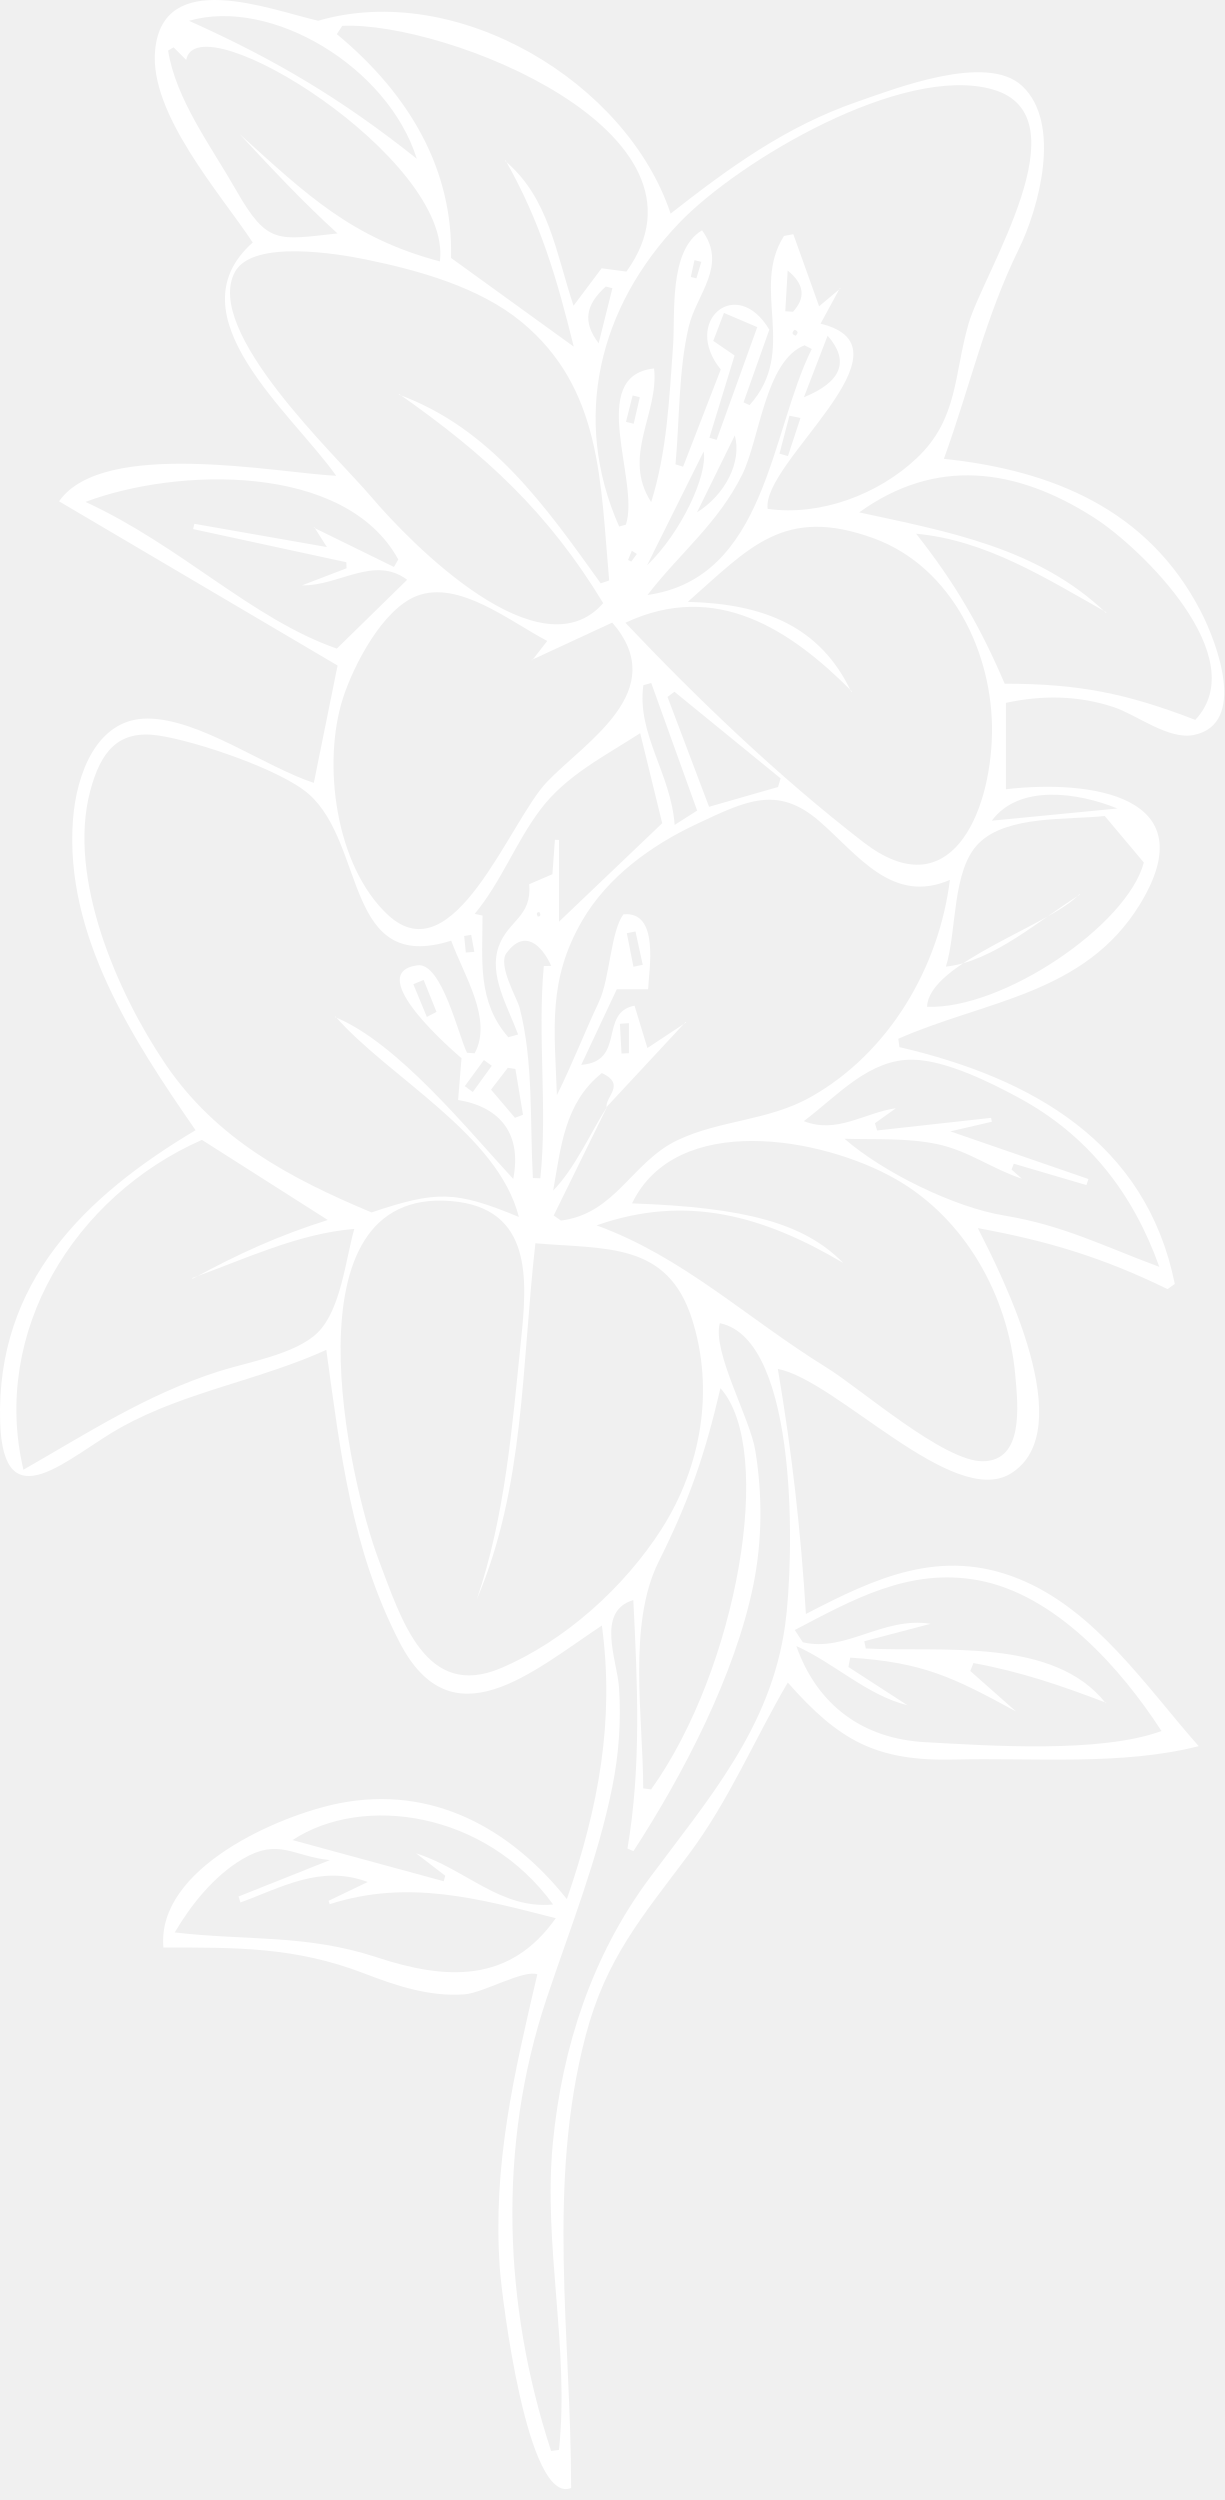
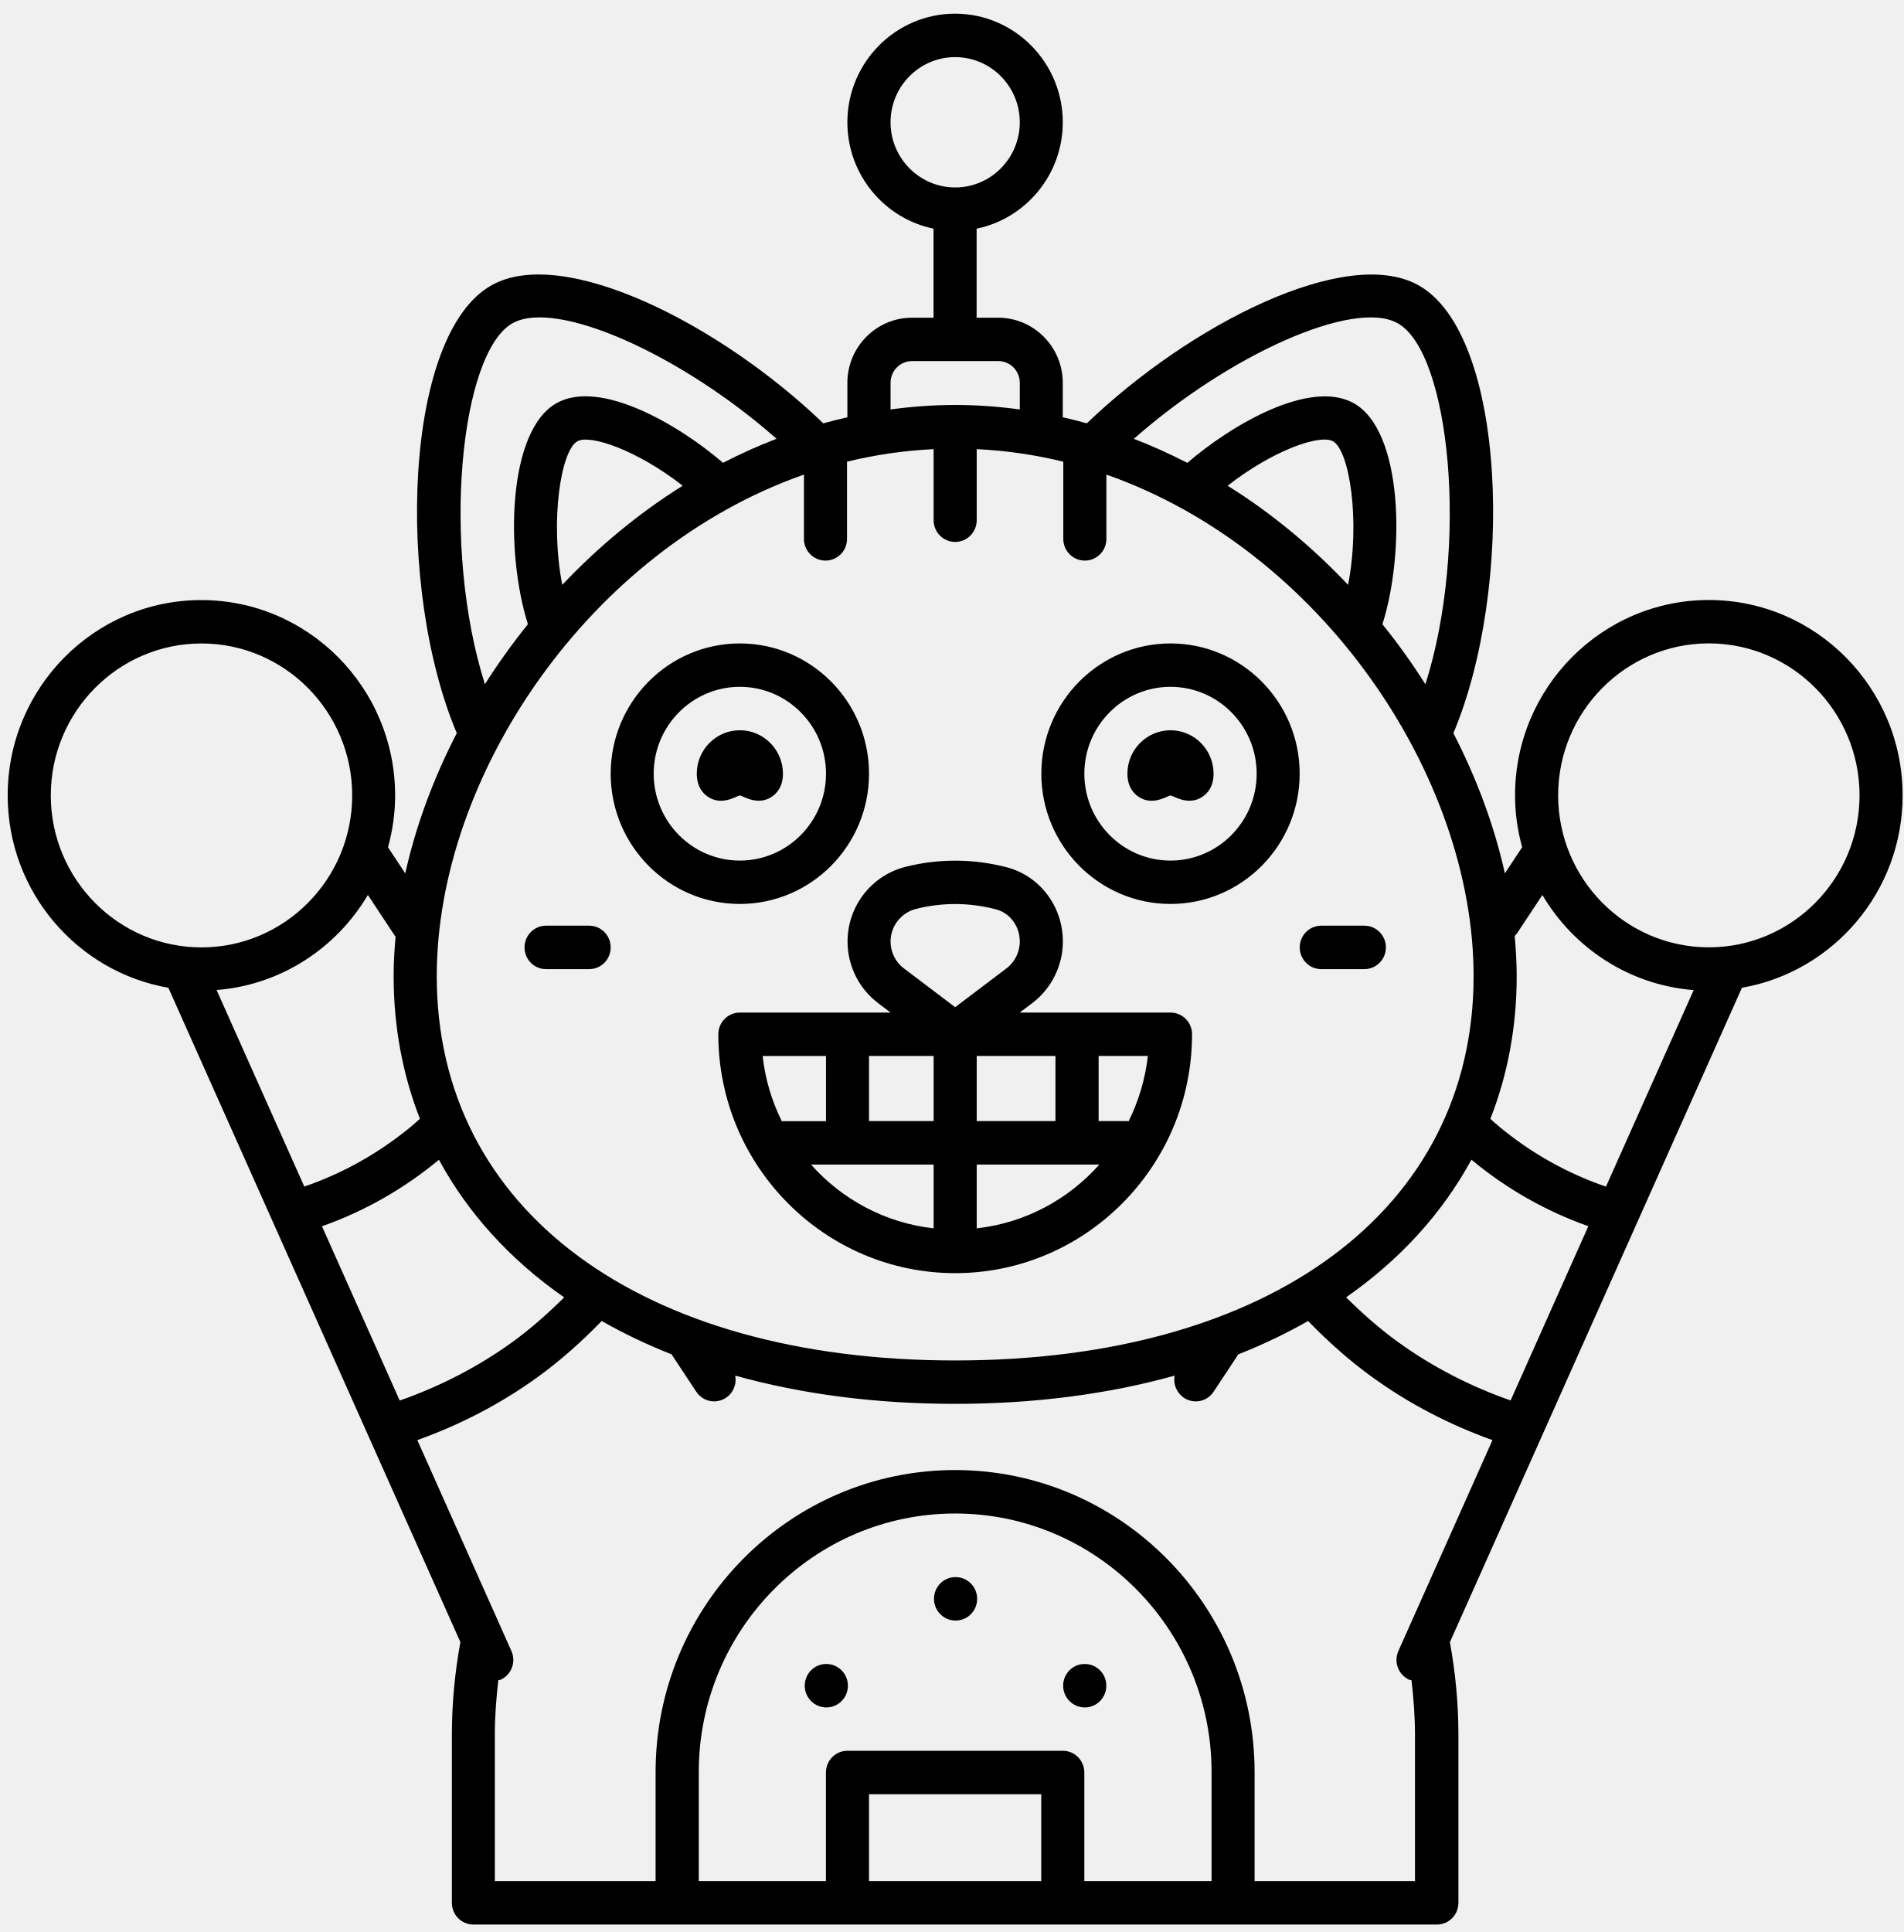
- <svg xmlns="http://www.w3.org/2000/svg" width="95" height="194" viewBox="0 0 95 194" fill="none">
-   <path d="M24.351 60.758C25.003 57.535 25.626 54.472 26.196 51.644C19.026 47.418 11.811 43.162 4.584 38.903C7.989 34.003 21.548 36.707 26.088 36.921C22.663 32.059 13.252 24.468 19.612 18.818C17.099 15.016 11.597 8.845 12.034 3.942C12.608 -2.555 20.879 0.735 24.689 1.61C35.483 -1.527 48.638 6.356 52.039 16.576C56.6 13.002 60.995 9.803 66.531 7.892C69.416 6.897 76.552 4.09 79.31 6.662C82.43 9.572 80.597 16.192 79.074 19.296C76.424 24.704 75.293 29.958 73.246 35.605C81.666 36.492 89.08 39.534 93.166 47.414C94.425 49.841 96.815 56.16 92.658 57.031C90.689 57.444 88.217 55.467 86.421 54.872C83.681 53.964 80.882 53.931 78.059 54.542V61.245C84.535 60.49 93.665 61.691 88.448 70.19C84.156 77.182 76.445 77.636 69.709 80.608C69.738 80.822 69.767 81.041 69.796 81.256C79.983 83.629 88.931 88.578 91.164 99.632C90.978 99.768 90.788 99.9 90.603 100.036C85.592 97.589 81.336 96.301 75.88 95.302C77.77 99.017 83.887 111.041 78.414 114.359C73.94 117.071 64.925 107.115 60.36 106.228C61.445 112.609 62.143 118.784 62.539 125.244C67.942 122.437 73.007 120.063 79.079 122.528C84.993 124.926 88.935 130.878 93.017 135.501C87.078 137.024 80.193 136.388 74.064 136.541C67.971 136.689 65.094 135.059 61.132 130.564C58.498 135.063 56.583 139.711 53.425 143.933C49.81 148.771 47.02 151.97 45.443 157.98C42.409 169.549 44.32 181.317 44.32 193.068C40.923 194.459 38.942 178.254 38.785 176.025C38.219 167.981 39.891 160.943 41.695 153.208C40.655 152.82 37.485 154.649 36.065 154.76C33.332 154.966 30.744 154.095 28.239 153.13C22.877 151.07 18.333 151.128 12.682 151.128C12.121 144.957 21.688 140.846 26.344 139.93C33.498 138.526 39.573 141.832 43.99 147.372C46.454 140.198 47.7 133.54 46.706 126.139C41.257 129.767 35.062 135.265 31.021 127.468C27.269 120.224 26.41 112.663 25.321 104.75C20.165 107.099 14.403 107.986 9.425 110.743C5.343 113.005 0.241 118.239 0.01 110.322C-0.303 99.487 6.594 92.821 15.175 87.703C10.362 80.748 4.976 72.567 5.665 63.577C5.929 60.135 7.465 55.751 11.444 55.76C15.476 55.768 20.537 59.503 24.363 60.754L24.351 60.758ZM83.8 69.422L83.763 69.389C81.485 71.824 72.058 74.697 71.942 78.127C77.762 78.358 87.449 71.853 88.762 66.933C87.841 65.835 86.929 64.749 85.728 63.321C82.876 63.639 78.158 63.247 75.958 65.431C73.849 67.523 74.27 72.233 73.403 75.007C77.06 74.639 80.754 71.308 83.796 69.426L83.8 69.422ZM18.531 10.344C23.789 15.111 27.273 18.467 34.137 20.287C35.124 12.3 15.315 -7.67595e-05 14.449 4.652C14.123 4.326 13.796 4 13.47 3.673C13.33 3.756 13.186 3.843 13.045 3.925C13.644 7.727 16.426 11.421 18.312 14.74C20.764 19.049 21.565 18.611 26.192 18.116C23.48 15.656 21.032 13.023 18.535 10.34L18.531 10.344ZM24.343 40.942C26.419 41.961 28.495 42.977 30.571 43.996C30.683 43.802 30.794 43.608 30.905 43.414C26.778 35.877 13.701 36.286 6.631 38.948C14.04 42.349 19.55 48.037 26.138 50.332C28.231 48.285 29.919 46.629 31.595 44.991C29.031 43.071 26.291 45.486 23.434 45.424C24.586 44.983 25.738 44.541 26.893 44.099C26.889 43.942 26.881 43.785 26.877 43.629L14.985 41.057C15.018 40.921 15.051 40.785 15.084 40.648C18.399 41.23 21.713 41.812 25.366 42.452C24.863 41.66 24.623 41.28 24.384 40.904L24.347 40.946L24.343 40.942ZM79.326 91.476C76.99 90.716 75.17 89.296 72.71 88.78C70.369 88.289 67.905 88.442 65.532 88.368C68.541 90.984 74.031 93.68 77.898 94.32C82.558 95.091 85.674 96.726 89.963 98.307C87.92 92.586 84.436 88.091 79.041 85.177C76.862 84.001 73.457 82.304 70.898 82.234C67.468 82.139 65.008 85.016 62.374 87.001C64.966 88.008 67.009 86.37 69.523 85.998C68.822 86.502 68.359 86.832 67.897 87.162C67.951 87.348 68.008 87.534 68.062 87.724C71.009 87.398 73.96 87.072 76.907 86.746C76.928 86.845 76.949 86.944 76.969 87.047C76.02 87.266 75.075 87.489 73.746 87.794C77.564 89.111 81.014 90.303 84.461 91.492C84.411 91.649 84.358 91.806 84.308 91.963C82.43 91.41 80.552 90.857 78.67 90.303C78.612 90.456 78.554 90.605 78.496 90.757C78.785 91.013 79.074 91.269 79.363 91.525L79.322 91.484L79.326 91.476ZM85.856 132.141C82.385 130.816 79.207 129.718 75.537 129.053C75.454 129.26 75.372 129.462 75.293 129.668C76.478 130.717 77.663 131.765 78.847 132.814C73.964 130.151 71.612 128.991 65.978 128.632C65.932 128.876 65.887 129.115 65.837 129.359C67.364 130.349 68.892 131.336 70.419 132.327C67.294 131.559 64.764 129.066 61.796 127.733C63.414 132.331 66.964 134.927 71.769 135.191C76.825 135.472 85.377 136.062 90.132 134.328C86.971 129.441 81.881 123.716 75.876 122.623C70.555 121.653 66.188 124.125 61.672 126.49C61.883 126.808 62.089 127.122 62.3 127.439C65.623 128.24 68.52 125.421 72.219 126.007C70.27 126.519 68.669 126.94 67.067 127.361C67.109 127.547 67.146 127.737 67.187 127.922C72.97 128.228 81.774 127.01 85.815 132.182L85.852 132.137L85.856 132.141ZM85.856 47.513C81.188 44.896 76.561 41.924 71.092 41.416C74.101 45.234 76.053 48.582 77.964 53.056C83.693 53.056 87.408 53.799 92.753 55.863C97.285 51.033 88.588 42.531 84.903 40.17C78.79 36.257 72.573 35.505 66.675 39.761C73.539 41.251 80.548 42.502 85.819 47.554L85.856 47.513ZM39.185 12.478C42.587 15.326 43.135 19.61 44.506 23.725C45.401 22.532 46.078 21.628 46.685 20.82C47.507 20.927 48.093 21.005 48.609 21.075C56.418 10.274 34.521 1.626 26.559 2.006C26.419 2.221 26.278 2.435 26.138 2.65C31.842 7.372 35.173 13.229 35 20.015C38.335 22.425 41.208 24.501 44.522 26.899C43.21 21.591 41.943 17.224 39.227 12.441L39.185 12.478ZM14.915 99.182L14.956 99.227C18.465 97.308 21.639 95.868 25.436 94.671C22.085 92.537 18.927 90.526 15.67 88.454C5.789 92.813 -0.708 103.355 1.818 114.05C6.862 111.168 11.332 108.238 16.921 106.434C19.158 105.712 22.939 105.105 24.652 103.409C26.452 101.63 26.819 97.737 27.492 95.364C23.145 95.719 19.001 97.708 14.915 99.178V99.182ZM41.253 51.207L41.29 51.248C41.641 50.794 41.996 50.344 42.467 49.737C39.54 48.21 35.627 45.003 32.362 46.237C29.688 47.248 27.426 51.657 26.617 54.17C24.995 59.202 26.006 67.172 30.096 70.99C35.219 75.766 39.544 63.705 42.442 60.68C45.426 57.555 52.109 53.613 47.511 48.313C45.443 49.271 43.35 50.241 41.257 51.211L41.253 51.207ZM66.106 53.65C61.35 48.862 55.564 45.024 48.53 48.326C54.21 54.323 60.451 60.292 66.997 65.352C73.671 70.512 76.862 63.227 76.978 56.932C77.093 50.753 73.882 43.996 67.814 41.779C60.839 39.229 58.164 42.485 53.372 46.704C59.258 46.852 63.654 48.59 66.06 53.692L66.106 53.65ZM30.942 30.618C38.124 33.244 42.351 39.328 46.615 45.267C46.834 45.193 47.053 45.119 47.271 45.044C46.586 37.396 46.714 30.136 40.469 24.98C37.212 22.293 32.482 20.972 28.404 20.139C26.249 19.697 19.625 18.562 18.238 21.092C15.724 25.682 26.13 35.39 28.788 38.531C31.97 42.287 41.938 52.379 46.809 46.803C42.537 39.753 37.666 35.27 30.976 30.581L30.938 30.623L30.942 30.618ZM47.061 85.908C46.995 85.07 48.584 84.129 46.702 83.27C43.783 85.598 43.528 89.061 42.925 92.388C44.642 90.63 45.827 87.889 47.139 85.833C45.748 88.665 44.357 91.492 42.966 94.324C43.156 94.456 43.346 94.584 43.532 94.716C47.779 94.179 49.038 90.151 52.588 88.471C55.894 86.906 59.617 86.981 62.898 85.136C68.999 81.706 72.862 75.069 73.713 68.279C69.247 70.223 66.559 66.31 63.588 63.73C60.315 60.89 57.863 62.157 54.032 63.957C50.549 65.592 47.164 68.035 45.191 71.42C42.467 76.096 43.041 79.91 43.214 84.987C44.39 82.622 45.352 80.129 46.479 77.739C47.333 75.919 47.374 72.328 48.373 70.953C51.205 70.668 50.355 75.283 50.293 76.769H47.861C46.986 78.635 46.124 80.472 45.104 82.634C48.592 82.362 46.454 78.577 49.24 78.04C49.562 79.105 49.88 80.154 50.239 81.326C51.267 80.649 52.257 79.993 53.248 79.337L53.211 79.299C51.16 81.504 49.112 83.708 47.061 85.912V85.908ZM65.226 22.372L65.189 22.334C64.69 23.255 64.186 24.179 63.674 25.12C71.393 26.965 59.06 35.894 59.572 39.489C63.666 40.066 68.165 38.366 71.137 35.555C74.369 32.505 74.014 29.071 75.161 25.116C76.317 21.133 84.242 9.006 77.04 6.943C70.027 4.932 57.297 12.511 52.728 17.278C46.471 23.804 44.332 32.484 48.047 40.859C48.221 40.809 48.394 40.764 48.567 40.715C49.686 37.384 45.468 29.157 50.755 28.592C51.155 32.063 48.221 35.402 50.532 38.964C51.77 34.969 51.927 31.002 52.228 26.862C52.41 24.324 51.882 19.42 54.478 17.872C56.492 20.63 54.049 22.784 53.442 25.368C52.65 28.744 52.74 32.579 52.418 36.034C52.617 36.096 52.81 36.158 53.009 36.215C53.999 33.656 54.99 31.101 55.931 28.67C52.889 24.947 57.149 21.298 59.7 25.583C59.01 27.523 58.354 29.376 57.698 31.225L58.168 31.436C61.97 27.213 58.214 22.417 60.839 18.31C61.078 18.265 61.318 18.219 61.561 18.174C62.217 20.011 62.878 21.847 63.563 23.767C64.12 23.296 64.677 22.834 65.23 22.367L65.226 22.372ZM25.985 78.92C30.814 80.884 36.288 87.654 39.825 91.484C40.494 88.116 38.934 85.916 35.549 85.359C35.627 84.393 35.71 83.406 35.813 82.118C35.297 81.669 28.074 75.506 32.391 74.908C34.286 74.647 35.594 80.43 36.242 81.697C36.441 81.71 36.635 81.722 36.833 81.735C38.257 79.101 35.999 75.7 35.012 72.996C26.745 75.613 28.4 65.571 23.979 61.637C21.858 59.747 15.254 57.518 12.302 57.076C9.153 56.606 7.807 58.343 6.998 61.39C5.211 68.126 9.116 77.066 12.818 82.544C16.764 88.388 22.493 91.43 28.829 94.084C33.906 92.388 35.318 92.392 40.263 94.435C38.636 88 30.212 83.646 26.026 78.878L25.989 78.92H25.985ZM37.002 124.1C39.202 117.641 39.73 110.814 40.424 104.073C40.907 99.388 41.398 93.713 34.979 93.201C21.982 92.165 27.038 114.854 29.419 121.137C31.169 125.751 33.048 131.906 38.855 129.454C43.821 127.357 48.456 123.163 51.337 118.652C54.412 113.831 55.452 107.895 53.706 102.377C51.803 96.363 47.032 96.949 41.546 96.478C40.469 105.976 40.725 115.387 37.002 124.1ZM46.301 95.091C53.017 97.539 57.892 102.253 64.12 106.108C66.824 107.784 73.246 113.435 76.276 113.393C79.425 113.352 79.021 109.229 78.777 106.624C78.208 100.528 74.889 94.571 69.519 91.505C63.778 88.223 52.484 86.254 49.046 93.383C57.871 93.692 62.407 94.918 65.441 98.01C59.303 94.382 53.327 92.623 46.297 95.087L46.301 95.091ZM42.768 190.195C42.97 190.167 43.173 190.142 43.375 190.113C44.209 182.279 42.132 174.209 42.904 166.264C43.623 158.863 45.938 151.747 50.404 145.741C54.994 139.575 59.807 134.073 60.921 126.143C61.619 121.186 62.056 103.958 55.857 102.678C55.258 104.907 58.197 110.021 58.614 112.572C59.167 115.985 59.155 119.527 58.474 122.924C57.062 129.945 53.038 137.672 49.154 143.649C49.001 143.583 48.844 143.512 48.691 143.446C49.773 137.065 49.471 130.692 49.145 124.166C46.219 125.037 47.895 128.847 48.035 130.94C48.208 133.511 48.027 136.112 47.519 138.642C46.396 144.264 44.225 149.667 42.417 155.086C38.595 166.544 39.062 178.878 42.764 190.191L42.768 190.195ZM13.561 149.956C19.072 150.612 23.736 150.075 29.238 151.887C34.637 153.666 39.565 153.91 43.127 148.853C37.089 147.306 31.619 145.82 25.585 147.764C25.556 147.677 25.523 147.59 25.494 147.504C26.509 147.017 27.521 146.53 28.536 146.043C24.879 144.672 21.825 146.48 18.659 147.632C18.609 147.479 18.56 147.322 18.51 147.169C20.871 146.228 23.232 145.287 25.593 144.346C22.733 144.049 21.627 142.604 18.824 144.259C16.62 145.564 14.837 147.784 13.561 149.956ZM49.909 138.778C50.115 138.803 50.322 138.828 50.528 138.856C57.186 129.557 60.203 112.514 55.906 107.722C54.693 112.939 53.479 116.439 51.106 121.199C48.683 126.057 49.913 133.309 49.913 138.782L49.909 138.778ZM39.445 80.488C39.697 80.418 39.953 80.348 40.205 80.278C39.404 78.106 37.902 75.663 38.702 73.438C39.425 71.42 41.282 71.172 41.068 68.613C41.769 68.312 42.31 68.076 42.867 67.841C42.937 66.896 42.999 66.029 43.061 65.166L43.379 65.179V71.523C46.07 68.956 48.609 66.533 51.386 63.883C50.846 61.675 50.239 59.194 49.678 56.895C46.871 58.707 43.928 60.172 41.926 62.834C40.003 65.389 38.905 68.419 36.837 70.916C37.039 70.962 37.241 71.007 37.444 71.048C37.444 74.524 37.018 77.71 39.45 80.496L39.445 80.488ZM42.921 147.789C37.683 140.549 28.136 139.211 22.7 142.79C26.662 143.867 30.55 144.928 34.434 145.985C34.472 145.84 34.513 145.7 34.55 145.556C33.906 145.06 33.266 144.565 32.288 143.818C36.16 145.044 38.822 148.177 42.917 147.789H42.921ZM32.342 12.317C30.117 5.201 21.057 -0.235 14.667 1.614C21.416 4.643 26.53 7.694 32.342 12.317ZM50.247 46.171C59.477 44.863 59.778 33.528 62.993 27.081C62.807 26.986 62.618 26.891 62.432 26.796C59.382 27.985 58.956 34.081 57.594 36.831C55.708 40.632 52.765 42.902 50.247 46.167V46.171ZM55.023 62.607C57.087 62.017 58.73 61.542 60.376 61.072C60.442 60.849 60.508 60.626 60.575 60.403C57.83 58.162 55.085 55.921 52.336 53.679C52.158 53.811 51.977 53.948 51.799 54.08C52.843 56.841 53.888 59.602 55.023 62.607ZM42.199 74.965C42.392 74.965 42.582 74.957 42.776 74.953C42.054 73.368 40.725 72.031 39.301 73.958C38.607 74.899 40.135 77.487 40.316 78.181C41.41 82.395 41.113 87.092 41.352 91.414C41.546 91.422 41.736 91.426 41.93 91.434C42.496 85.99 41.699 80.467 42.199 74.965ZM50.536 53.002C50.334 53.06 50.128 53.114 49.925 53.172C49.401 56.957 52.076 60.04 52.352 64.015C53.231 63.453 53.702 63.152 54.098 62.9C52.86 59.458 51.7 56.23 50.536 53.002ZM57 27.589C56.265 29.983 55.654 31.976 55.048 33.97L55.609 34.131C56.637 31.283 57.665 28.435 58.763 25.385C57.892 25.013 57.128 24.687 56.179 24.283C55.861 25.116 55.63 25.719 55.349 26.454C55.939 26.858 56.443 27.201 57.004 27.585L57 27.589ZM86.71 62.739C83.648 61.493 79.083 60.82 76.965 63.685C80.338 63.358 83.268 63.074 86.71 62.739ZM50.21 43.872C52.843 41.354 54.92 36.892 54.606 35.035C53.104 38.052 51.659 40.962 50.21 43.872ZM62.382 30.829C65.321 29.628 65.945 28.01 64.223 26.049C63.604 27.659 63.076 29.021 62.382 30.829ZM54.086 39.761C56.286 38.382 57.582 35.832 57.021 33.788C56.042 35.778 55.064 37.767 54.086 39.761ZM46.454 26.644L47.523 22.363C47.35 22.322 47.176 22.277 47.007 22.235C45.48 23.622 45.162 24.943 46.458 26.644H46.454ZM39.961 86.741C40.168 86.663 40.374 86.585 40.585 86.506C40.386 85.322 40.188 84.137 39.994 82.952C39.8 82.923 39.602 82.89 39.408 82.861C38.995 83.398 38.583 83.935 38.104 84.554C38.797 85.367 39.379 86.056 39.965 86.746L39.961 86.741ZM60.934 24.155C61.136 24.167 61.334 24.179 61.536 24.192C62.506 23.139 62.461 22.078 61.123 20.993C61.062 22.045 61 23.098 60.938 24.151L60.934 24.155ZM33.122 78.915C33.374 78.783 33.621 78.655 33.873 78.523C33.539 77.698 33.209 76.872 32.874 76.043C32.606 76.154 32.342 76.266 32.074 76.377C32.424 77.223 32.771 78.069 33.122 78.911V78.915ZM62.118 32.435C61.833 32.377 61.549 32.315 61.26 32.257L60.488 35.204L61.144 35.39C61.47 34.403 61.792 33.417 62.118 32.431V32.435ZM49.154 75.019C49.393 74.969 49.636 74.92 49.876 74.87C49.69 74.008 49.5 73.145 49.314 72.282C49.092 72.328 48.869 72.373 48.642 72.419C48.811 73.285 48.98 74.152 49.154 75.019ZM36.065 84.285C36.271 84.438 36.482 84.587 36.688 84.74C37.179 84.063 37.67 83.382 38.162 82.705C37.959 82.556 37.753 82.407 37.551 82.259C37.056 82.936 36.56 83.613 36.069 84.285H36.065ZM48.803 79.398C48.572 79.415 48.336 79.431 48.105 79.448C48.146 80.216 48.188 80.983 48.229 81.755C48.423 81.747 48.613 81.735 48.807 81.726V79.403L48.803 79.398ZM49.645 30.825C49.459 30.779 49.277 30.734 49.092 30.689C48.918 31.37 48.745 32.055 48.576 32.736C48.774 32.785 48.972 32.835 49.174 32.885C49.331 32.199 49.488 31.51 49.649 30.825H49.645ZM36.147 73.917C36.366 73.9 36.589 73.88 36.808 73.863C36.725 73.422 36.643 72.984 36.564 72.542C36.383 72.571 36.201 72.604 36.019 72.633C36.061 73.062 36.106 73.488 36.147 73.917ZM53.607 21.492C53.752 21.529 53.896 21.562 54.041 21.6C54.169 21.174 54.296 20.745 54.42 20.32C54.243 20.275 54.065 20.233 53.892 20.188C53.797 20.621 53.702 21.059 53.607 21.492ZM49.422 42.989C49.29 42.906 49.158 42.824 49.03 42.741C48.931 42.977 48.836 43.216 48.737 43.451C48.819 43.492 48.902 43.534 48.984 43.579C49.129 43.381 49.277 43.187 49.422 42.989ZM41.868 70.784C41.658 70.772 41.608 70.883 41.72 71.114C41.93 71.139 41.98 71.028 41.868 70.784ZM61.739 26.049C61.965 25.839 61.941 25.686 61.66 25.591C61.429 25.806 61.454 25.958 61.739 26.049Z" fill="white" />
+ <svg xmlns="http://www.w3.org/2000/svg" width="135" height="137" viewBox="0 0 135 137" fill="none">
+   <path d="M62.269 71.13L63.161 71.802H52.468C51.623 71.802 50.941 72.49 50.941 73.342C50.941 82.679 58.479 90.28 67.739 90.28C76.998 90.28 84.537 82.679 84.537 73.342C84.537 72.49 83.854 71.802 83.009 71.802H72.316L73.209 71.13C74.563 70.103 75.376 68.473 75.376 66.768V66.763C75.376 64.275 73.744 62.115 71.403 61.502C69.056 60.888 66.584 60.872 64.232 61.464C61.802 62.073 60.106 64.259 60.106 66.768C60.106 68.478 60.915 70.108 62.274 71.13L62.269 71.13ZM69.266 79.498V74.877H74.851V79.498H69.266ZM66.211 79.498H61.628V74.877H66.211V79.498ZM58.578 74.882V79.504H55.523C55.497 79.504 55.476 79.519 55.45 79.519C54.741 78.096 54.264 76.534 54.085 74.883H58.584L58.578 74.882ZM57.513 82.579H66.211V87.104C62.767 86.718 59.712 85.051 57.513 82.579ZM69.266 87.104V82.579H77.964C75.765 85.051 72.71 86.718 69.266 87.104ZM80.032 79.514C80.006 79.514 79.985 79.498 79.959 79.498H77.912V74.877H81.403C81.219 76.529 80.741 78.085 80.038 79.514L80.032 79.514ZM64.967 64.45C65.875 64.222 66.809 64.106 67.738 64.106C68.71 64.106 69.681 64.233 70.631 64.482C71.623 64.741 72.321 65.678 72.321 66.763V66.768C72.321 67.509 71.969 68.224 71.376 68.669L67.738 71.421L64.101 68.669C63.508 68.224 63.156 67.509 63.156 66.768C63.156 65.673 63.901 64.72 64.967 64.45ZM134.929 56.404C134.929 48.761 128.767 42.547 121.186 42.547C113.606 42.547 107.443 48.761 107.443 56.404C107.443 57.68 107.626 58.908 107.947 60.078L106.723 61.931C105.973 58.569 104.734 55.214 103.07 51.99C107.401 41.722 106.87 23.682 100.571 20.216C95.479 17.395 84.424 22.968 77.076 30.019C76.514 29.86 75.947 29.717 75.37 29.59V27.15C75.37 24.604 73.317 22.529 70.787 22.529H69.259V16.214C72.74 15.5 75.37 12.387 75.37 8.672C75.37 4.427 71.942 0.97 67.732 0.97C63.522 0.97 60.094 4.427 60.094 8.672C60.094 12.387 62.724 15.5 66.204 16.214V22.529H64.677C62.152 22.529 60.094 24.599 60.094 27.15V29.59C59.522 29.717 58.955 29.865 58.388 30.019C51.039 22.963 39.984 17.395 34.892 20.211C28.593 23.678 28.058 41.722 32.394 51.99C30.73 55.209 29.491 58.564 28.74 61.931L27.517 60.083C27.837 58.908 28.021 57.68 28.021 56.41C28.021 48.767 21.858 42.552 14.277 42.552C6.708 42.547 0.545 48.761 0.545 56.404C0.545 63.238 5.479 68.917 11.941 70.044L32.65 116.443C32.256 118.597 32.046 120.805 32.046 123.007V134.932C32.046 135.784 32.728 136.472 33.574 136.472H101.899C102.745 136.472 103.427 135.784 103.427 134.932V123.007C103.427 120.805 103.217 118.603 102.823 116.449L123.532 70.044C129.994 68.917 134.929 63.237 134.929 56.404ZM63.155 8.671C63.155 6.125 65.208 4.05 67.738 4.05C70.263 4.05 72.321 6.119 72.321 8.671C72.321 11.217 70.268 13.292 67.738 13.292C65.213 13.292 63.155 11.222 63.155 8.671ZM121.187 45.623C127.082 45.623 131.875 50.46 131.875 56.399C131.875 62.343 127.077 67.176 121.187 67.176C115.292 67.176 110.5 62.338 110.5 56.399C110.5 50.455 115.298 45.623 121.187 45.623ZM107.603 66.154L109.382 63.465C111.608 67.234 115.545 69.849 120.112 70.209L113.891 84.145C111.141 83.203 108.574 81.768 106.274 79.852C106.07 79.683 105.886 79.508 105.692 79.339C106.91 76.237 107.56 72.849 107.56 69.218C107.56 68.276 107.503 67.323 107.419 66.371C107.482 66.302 107.55 66.239 107.603 66.154ZM107.125 99.305C104.29 98.315 101.613 96.944 99.167 95.181C97.844 94.229 96.621 93.138 95.461 91.995C99.272 89.338 102.28 86.046 104.348 82.234C106.857 84.315 109.645 85.892 112.642 86.951L107.13 99.305H107.125ZM99.109 22.915C102.847 24.974 104.196 38.715 101.088 48.522C100.159 47.056 99.141 45.632 98.038 44.267C99.645 39.201 99.513 30.531 95.991 28.584C92.894 26.874 87.351 30.113 84.201 32.823C82.973 32.188 81.708 31.616 80.411 31.119C87.151 25.164 95.997 21.184 99.109 22.915ZM95.603 41.472C93.067 38.794 90.201 36.401 87.062 34.443C90.295 31.913 93.608 30.78 94.526 31.288C95.713 31.945 96.479 36.968 95.603 41.472ZM63.156 27.144C63.156 26.292 63.838 25.604 64.683 25.604H70.793C71.639 25.604 72.321 26.292 72.321 27.144V29.034C70.82 28.832 69.292 28.716 67.738 28.716C66.184 28.716 64.657 28.832 63.156 29.034L63.156 27.144ZM36.373 22.91C39.491 21.189 48.331 25.164 55.071 31.114C53.775 31.611 52.51 32.183 51.276 32.818C48.121 30.108 42.578 26.869 39.486 28.578C35.969 30.526 35.832 39.196 37.439 44.262C36.342 45.627 35.318 47.051 34.389 48.517C31.276 38.709 32.63 24.968 36.368 22.91L36.373 22.91ZM39.874 41.472C38.998 36.962 39.77 31.939 40.951 31.288C41.864 30.791 45.182 31.918 48.415 34.443C45.276 36.407 42.41 38.794 39.874 41.472ZM57.014 33.654V38.212C57.014 39.064 57.696 39.752 58.541 39.752C59.386 39.752 60.069 39.064 60.069 38.212V32.739C62.058 32.252 64.111 31.95 66.21 31.849V36.888C66.21 37.741 66.893 38.429 67.738 38.429C68.583 38.429 69.266 37.74 69.266 36.888V31.849C71.371 31.95 73.423 32.252 75.407 32.739V38.212C75.407 39.064 76.09 39.752 76.935 39.752C77.78 39.752 78.462 39.064 78.462 38.212V33.654C93.732 39.005 104.505 55.049 104.505 69.218C104.505 85.775 90.074 96.472 67.739 96.472C45.403 96.472 30.973 85.775 30.973 69.218C30.973 55.049 41.743 39.005 57.014 33.654ZM22.835 86.956C25.827 85.897 28.619 84.32 31.129 82.24C33.192 86.051 36.2 89.343 40.011 92C38.845 93.149 37.622 94.239 36.305 95.192C33.858 96.949 31.181 98.32 28.347 99.315L22.835 86.961V86.956ZM28.053 66.424C27.969 67.361 27.916 68.293 27.916 69.214C27.916 72.845 28.567 76.227 29.78 79.334C29.585 79.509 29.402 79.678 29.197 79.848C26.892 81.758 24.331 83.198 21.58 84.14L15.36 70.204C19.927 69.844 23.863 67.229 26.089 63.461L28.047 66.425L28.053 66.424ZM3.602 56.404C3.602 50.46 8.399 45.628 14.289 45.628C20.184 45.628 24.977 50.466 24.977 56.404C24.977 62.349 20.179 67.181 14.289 67.181C8.394 67.181 3.602 62.343 3.602 56.404ZM61.628 133.392V127.231H73.843V133.392H61.628ZM76.898 133.392V125.69C76.898 124.838 76.216 124.15 75.371 124.15H60.101C59.255 124.15 58.573 124.838 58.573 125.69V133.392H49.555V125.659C49.555 115.549 57.712 107.324 67.738 107.324C77.764 107.324 85.922 115.549 85.922 125.659V133.392H76.898ZM100.374 133.392H88.972V125.659C88.972 113.85 79.445 104.243 67.733 104.243C56.021 104.243 46.493 113.849 46.493 125.659V133.392H35.092V123.007C35.092 121.715 35.192 120.429 35.339 119.148C35.391 119.132 35.449 119.138 35.501 119.111C36.273 118.762 36.614 117.851 36.268 117.073L29.596 102.12C32.609 101.041 35.465 99.569 38.074 97.69C39.722 96.505 41.249 95.139 42.672 93.673C44.221 94.557 45.874 95.346 47.627 96.039L49.375 98.685C49.669 99.13 50.152 99.374 50.646 99.374C50.934 99.374 51.228 99.289 51.491 99.114C52.016 98.759 52.252 98.135 52.142 97.547C56.819 98.85 62.047 99.548 67.722 99.548C73.402 99.548 78.625 98.85 83.303 97.547C83.192 98.135 83.434 98.76 83.954 99.114C84.216 99.289 84.51 99.374 84.799 99.374C85.292 99.374 85.775 99.135 86.069 98.685L87.817 96.039C89.57 95.346 91.224 94.551 92.767 93.673C94.184 95.134 95.712 96.499 97.366 97.69C99.975 99.569 102.825 101.041 105.843 102.12L99.171 117.073C98.825 117.851 99.166 118.762 99.938 119.111C99.99 119.138 100.048 119.127 100.101 119.148C100.248 120.429 100.347 121.715 100.347 123.007V133.392H100.374ZM52.469 64.1C57.524 64.1 61.629 59.955 61.629 54.863C61.629 49.766 57.519 45.627 52.469 45.627C47.413 45.627 43.309 49.771 43.309 54.863C43.309 59.961 47.419 64.1 52.469 64.1ZM52.469 48.703C55.839 48.703 58.579 51.466 58.579 54.864C58.579 58.262 55.839 61.025 52.469 61.025C49.099 61.025 46.358 58.262 46.358 54.864C46.358 51.466 49.099 48.703 52.469 48.703ZM49.414 54.864C49.414 53.165 50.784 51.783 52.469 51.783C54.154 51.783 55.524 53.165 55.524 54.864C55.524 55.779 55.093 56.261 54.731 56.499C54.416 56.711 54.096 56.78 53.807 56.78C53.371 56.78 52.993 56.616 52.763 56.52C52.663 56.478 52.511 56.409 52.448 56.404C52.432 56.415 52.28 56.478 52.175 56.52C51.791 56.684 50.999 57.029 50.206 56.499C49.844 56.261 49.414 55.779 49.414 54.864ZM83.009 64.1C88.064 64.1 92.169 59.956 92.169 54.864C92.169 49.767 88.059 45.627 83.009 45.627C77.954 45.627 73.849 49.772 73.849 54.864C73.849 59.961 77.96 64.1 83.009 64.1ZM83.009 48.703C86.379 48.703 89.12 51.466 89.12 54.864C89.12 58.262 86.379 61.025 83.009 61.025C79.639 61.025 76.899 58.262 76.899 54.864C76.899 51.466 79.639 48.703 83.009 48.703ZM79.954 54.864C79.954 53.165 81.324 51.784 83.009 51.784C84.694 51.784 86.064 53.165 86.064 54.864C86.064 55.78 85.634 56.261 85.272 56.5C84.957 56.711 84.637 56.78 84.348 56.78C83.912 56.78 83.534 56.616 83.303 56.521C83.204 56.478 83.051 56.41 82.988 56.404C82.973 56.415 82.82 56.478 82.715 56.521C82.332 56.685 81.54 57.029 80.747 56.5C80.385 56.261 79.954 55.78 79.954 54.864ZM38.725 68.722C37.88 68.722 37.198 68.034 37.198 67.182C37.198 66.33 37.88 65.641 38.725 65.641H41.781C42.626 65.641 43.308 66.33 43.308 67.182C43.308 68.034 42.626 68.722 41.781 68.722H38.725ZM92.174 67.182C92.174 66.33 92.856 65.641 93.701 65.641H96.756C97.602 65.641 98.284 66.33 98.284 67.182C98.284 68.034 97.602 68.722 96.756 68.722H93.701C92.856 68.722 92.174 68.034 92.174 67.182ZM60.131 119.536C60.131 120.388 59.449 121.076 58.604 121.076C57.759 121.076 57.071 120.388 57.071 119.536C57.071 118.684 57.748 117.996 58.588 117.996H58.604C59.449 117.996 60.131 118.684 60.131 119.536ZM78.457 119.536C78.457 120.388 77.775 121.076 76.93 121.076C76.085 121.076 75.397 120.388 75.397 119.536C75.397 118.684 76.074 117.996 76.914 117.996H76.93C77.775 117.996 78.457 118.684 78.457 119.536ZM69.297 113.375C69.297 114.227 68.615 114.915 67.77 114.915C66.924 114.915 66.237 114.227 66.237 113.375C66.237 112.523 66.914 111.835 67.754 111.835H67.77C68.615 111.835 69.297 112.523 69.297 113.375Z" fill="black" />
</svg>
